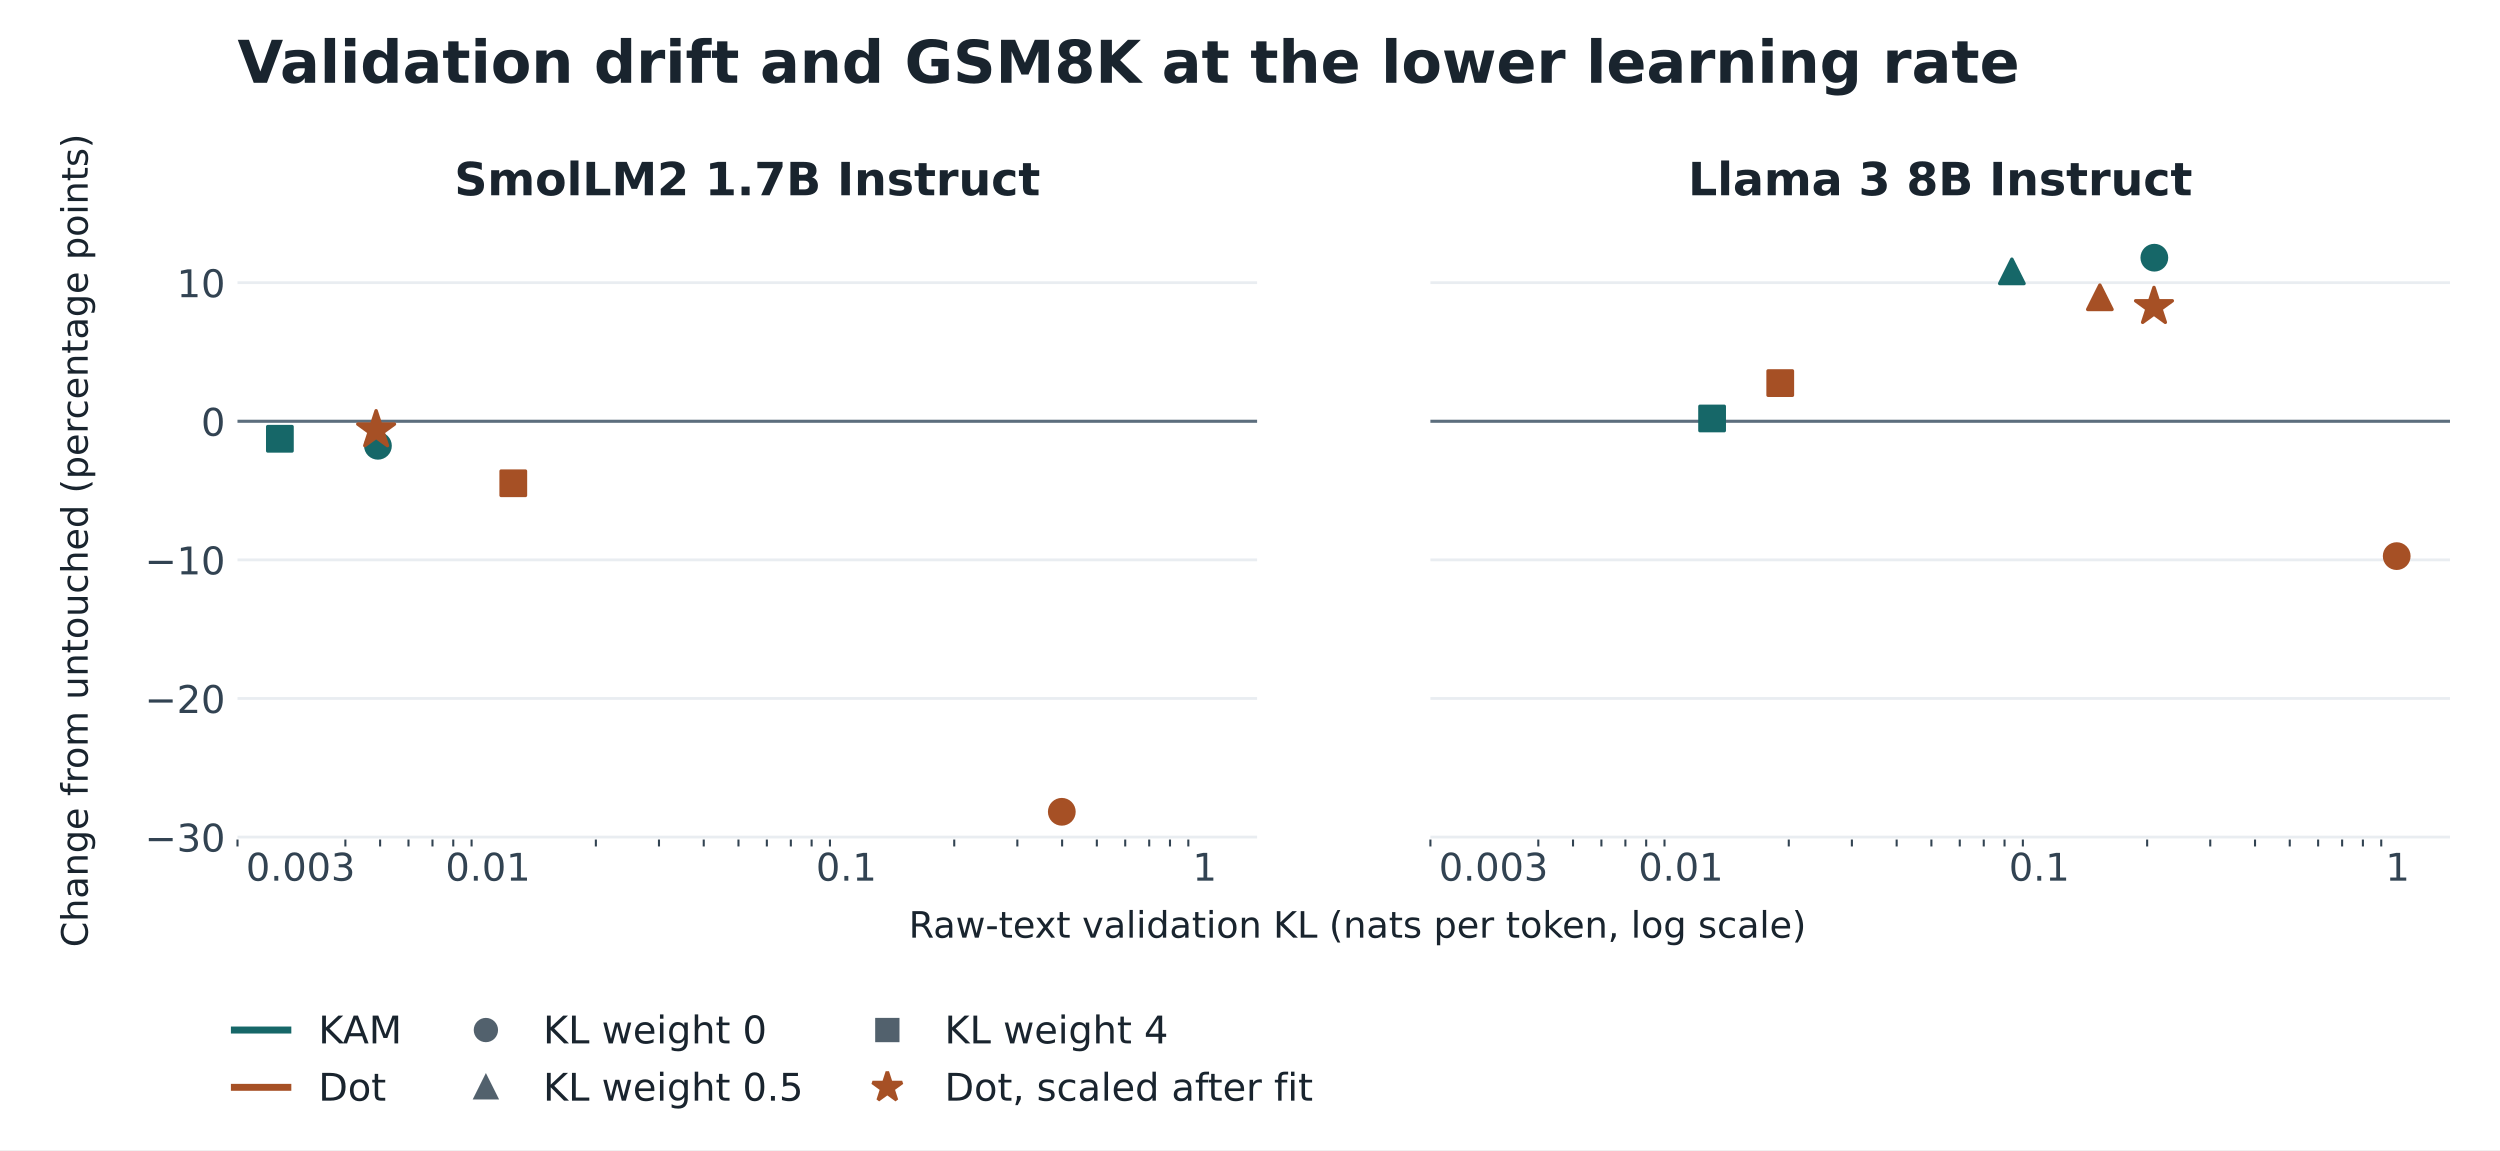
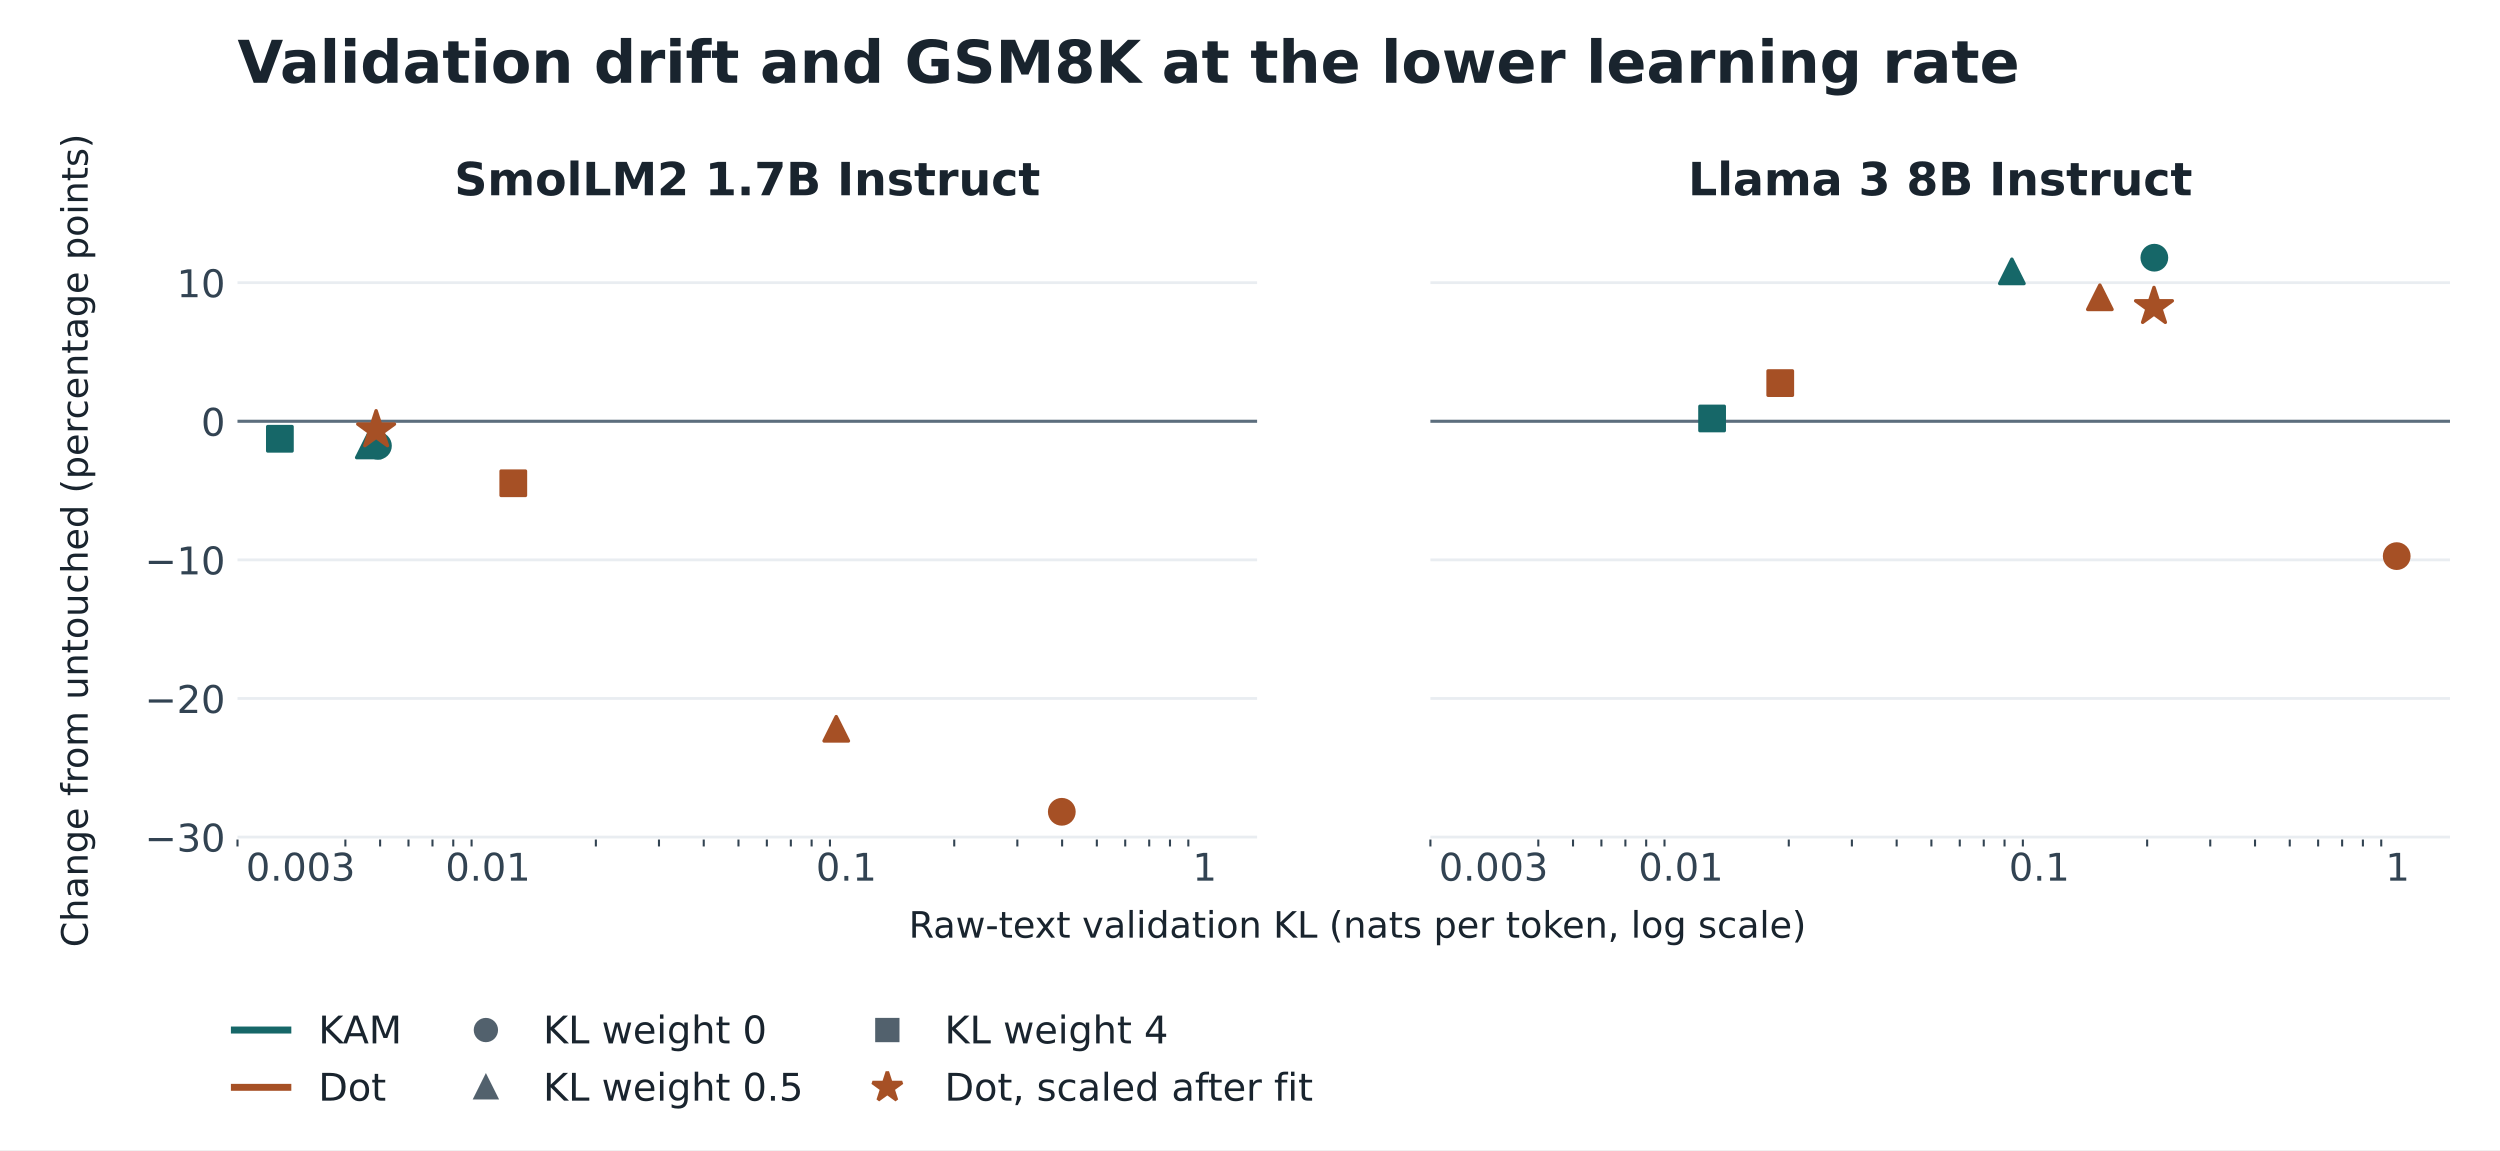
<svg xmlns="http://www.w3.org/2000/svg" xmlns:xlink="http://www.w3.org/1999/xlink" width="720pt" height="331.2pt" viewBox="0 0 720 331.2" version="1.1">
  <defs>
    <style type="text/css">*{stroke-linejoin: round; stroke-linecap: butt}</style>
  </defs>
  <g id="figure_1">
    <g id="patch_1">
      <path d="M 0 331.2 L 720 331.2 L 720 0 L 0 0 z " style="fill: #ffffff" />
    </g>
    <g id="axes_1">
      <g id="patch_2">
        <path d="M 68.4 241.776 L 362.041 241.776 L 362.041 66.24 L 68.4 66.24 z " style="fill: #ffffff" />
      </g>
      <g id="matplotlib.axis_1">
        <g id="xtick_1">
          <g id="line2d_1" />
          <g id="text_1">
            <text style="font-size: 11px; font-family: 'DejaVu Sans'; text-anchor: middle; fill: #324352" x="86.574" y="253.633" transform="rotate(-0 86.57425 253.6334)">0.003</text>
          </g>
        </g>
        <g id="xtick_2">
          <g id="line2d_2" />
          <g id="text_2">
            <text style="font-size: 11px; font-family: 'DejaVu Sans'; text-anchor: middle; fill: #324352" x="140.54" y="253.633" transform="rotate(-0 140.5402 253.6334)">0.01</text>
          </g>
        </g>
        <g id="xtick_3">
          <g id="line2d_3" />
          <g id="text_3">
            <text style="font-size: 11px; font-family: 'DejaVu Sans'; text-anchor: middle; fill: #324352" x="243.749" y="253.633" transform="rotate(-0 243.7495 253.6334)">0.1</text>
          </g>
        </g>
        <g id="xtick_4">
          <g id="line2d_4" />
          <g id="text_4">
            <text style="font-size: 11px; font-family: 'DejaVu Sans'; text-anchor: middle; fill: #324352" x="346.959" y="253.633" transform="rotate(-0 346.9588 253.6334)">1</text>
          </g>
        </g>
        <g id="xtick_5">
          <g id="line2d_5">
            <defs>
              <path id="m74d2c9d410" d="M 0 0 L 0 2 " style="stroke: #324352; stroke-width: 0.6" />
            </defs>
            <g>
              <use xlink:href="#m74d2c9d410" x="68.4" y="241.776" style="fill: #324352; stroke: #324352; stroke-width: 0.6" />
            </g>
          </g>
        </g>
        <g id="xtick_6">
          <g id="line2d_6">
            <g>
              <use xlink:href="#m74d2c9d410" x="99.469" y="241.776" style="fill: #324352; stroke: #324352; stroke-width: 0.6" />
            </g>
          </g>
        </g>
        <g id="xtick_7">
          <g id="line2d_7">
            <g>
              <use xlink:href="#m74d2c9d410" x="109.471" y="241.776" style="fill: #324352; stroke: #324352; stroke-width: 0.6" />
            </g>
          </g>
        </g>
        <g id="xtick_8">
          <g id="line2d_8">
            <g>
              <use xlink:href="#m74d2c9d410" x="117.643" y="241.776" style="fill: #324352; stroke: #324352; stroke-width: 0.6" />
            </g>
          </g>
        </g>
        <g id="xtick_9">
          <g id="line2d_9">
            <g>
              <use xlink:href="#m74d2c9d410" x="124.553" y="241.776" style="fill: #324352; stroke: #324352; stroke-width: 0.6" />
            </g>
          </g>
        </g>
        <g id="xtick_10">
          <g id="line2d_10">
            <g>
              <use xlink:href="#m74d2c9d410" x="130.538" y="241.776" style="fill: #324352; stroke: #324352; stroke-width: 0.6" />
            </g>
          </g>
        </g>
        <g id="xtick_11">
          <g id="line2d_11">
            <g>
              <use xlink:href="#m74d2c9d410" x="135.818" y="241.776" style="fill: #324352; stroke: #324352; stroke-width: 0.6" />
            </g>
          </g>
        </g>
        <g id="xtick_12">
          <g id="line2d_12">
            <g>
              <use xlink:href="#m74d2c9d410" x="171.609" y="241.776" style="fill: #324352; stroke: #324352; stroke-width: 0.6" />
            </g>
          </g>
        </g>
        <g id="xtick_13">
          <g id="line2d_13">
            <g>
              <use xlink:href="#m74d2c9d410" x="189.784" y="241.776" style="fill: #324352; stroke: #324352; stroke-width: 0.6" />
            </g>
          </g>
        </g>
        <g id="xtick_14">
          <g id="line2d_14">
            <g>
              <use xlink:href="#m74d2c9d410" x="202.678" y="241.776" style="fill: #324352; stroke: #324352; stroke-width: 0.6" />
            </g>
          </g>
        </g>
        <g id="xtick_15">
          <g id="line2d_15">
            <g>
              <use xlink:href="#m74d2c9d410" x="212.68" y="241.776" style="fill: #324352; stroke: #324352; stroke-width: 0.6" />
            </g>
          </g>
        </g>
        <g id="xtick_16">
          <g id="line2d_16">
            <g>
              <use xlink:href="#m74d2c9d410" x="220.853" y="241.776" style="fill: #324352; stroke: #324352; stroke-width: 0.6" />
            </g>
          </g>
        </g>
        <g id="xtick_17">
          <g id="line2d_17">
            <g>
              <use xlink:href="#m74d2c9d410" x="227.762" y="241.776" style="fill: #324352; stroke: #324352; stroke-width: 0.6" />
            </g>
          </g>
        </g>
        <g id="xtick_18">
          <g id="line2d_18">
            <g>
              <use xlink:href="#m74d2c9d410" x="233.747" y="241.776" style="fill: #324352; stroke: #324352; stroke-width: 0.6" />
            </g>
          </g>
        </g>
        <g id="xtick_19">
          <g id="line2d_19">
            <g>
              <use xlink:href="#m74d2c9d410" x="239.027" y="241.776" style="fill: #324352; stroke: #324352; stroke-width: 0.6" />
            </g>
          </g>
        </g>
        <g id="xtick_20">
          <g id="line2d_20">
            <g>
              <use xlink:href="#m74d2c9d410" x="274.819" y="241.776" style="fill: #324352; stroke: #324352; stroke-width: 0.6" />
            </g>
          </g>
        </g>
        <g id="xtick_21">
          <g id="line2d_21">
            <g>
              <use xlink:href="#m74d2c9d410" x="292.993" y="241.776" style="fill: #324352; stroke: #324352; stroke-width: 0.6" />
            </g>
          </g>
        </g>
        <g id="xtick_22">
          <g id="line2d_22">
            <g>
              <use xlink:href="#m74d2c9d410" x="305.888" y="241.776" style="fill: #324352; stroke: #324352; stroke-width: 0.6" />
            </g>
          </g>
        </g>
        <g id="xtick_23">
          <g id="line2d_23">
            <g>
              <use xlink:href="#m74d2c9d410" x="315.89" y="241.776" style="fill: #324352; stroke: #324352; stroke-width: 0.6" />
            </g>
          </g>
        </g>
        <g id="xtick_24">
          <g id="line2d_24">
            <g>
              <use xlink:href="#m74d2c9d410" x="324.062" y="241.776" style="fill: #324352; stroke: #324352; stroke-width: 0.6" />
            </g>
          </g>
        </g>
        <g id="xtick_25">
          <g id="line2d_25">
            <g>
              <use xlink:href="#m74d2c9d410" x="330.971" y="241.776" style="fill: #324352; stroke: #324352; stroke-width: 0.6" />
            </g>
          </g>
        </g>
        <g id="xtick_26">
          <g id="line2d_26">
            <g>
              <use xlink:href="#m74d2c9d410" x="336.957" y="241.776" style="fill: #324352; stroke: #324352; stroke-width: 0.6" />
            </g>
          </g>
        </g>
        <g id="xtick_27">
          <g id="line2d_27">
            <g>
              <use xlink:href="#m74d2c9d410" x="342.236" y="241.776" style="fill: #324352; stroke: #324352; stroke-width: 0.6" />
            </g>
          </g>
        </g>
      </g>
      <g id="matplotlib.axis_2">
        <g id="ytick_1">
          <g id="line2d_28">
            <path d="M 68.4 241.07 L 362.041 241.07 " clip-path="url(#pafe25dee75)" style="fill: none; stroke: #e9edf1; stroke-width: 0.8; stroke-linecap: square" />
          </g>
          <g id="line2d_29" />
          <g id="text_5">
            <text style="font-size: 11px; font-family: 'DejaVu Sans'; text-anchor: end; fill: #324352" x="64.9" y="245.249" transform="rotate(-0 64.9 245.2486)">−30</text>
          </g>
        </g>
        <g id="ytick_2">
          <g id="line2d_30">
            <path d="M 68.4 201.155 L 362.041 201.155 " clip-path="url(#pafe25dee75)" style="fill: none; stroke: #e9edf1; stroke-width: 0.8; stroke-linecap: square" />
          </g>
          <g id="line2d_31" />
          <g id="text_6">
            <text style="font-size: 11px; font-family: 'DejaVu Sans'; text-anchor: end; fill: #324352" x="64.9" y="205.334" transform="rotate(-0 64.9 205.3339)">−20</text>
          </g>
        </g>
        <g id="ytick_3">
          <g id="line2d_32">
            <path d="M 68.4 161.24 L 362.041 161.24 " clip-path="url(#pafe25dee75)" style="fill: none; stroke: #e9edf1; stroke-width: 0.8; stroke-linecap: square" />
          </g>
          <g id="line2d_33" />
          <g id="text_7">
            <text style="font-size: 11px; font-family: 'DejaVu Sans'; text-anchor: end; fill: #324352" x="64.9" y="165.419" transform="rotate(-0 64.9 165.4192)">−10</text>
          </g>
        </g>
        <g id="ytick_4">
          <g id="line2d_34">
            <path d="M 68.4 121.326 L 362.041 121.326 " clip-path="url(#pafe25dee75)" style="fill: none; stroke: #e9edf1; stroke-width: 0.8; stroke-linecap: square" />
          </g>
          <g id="line2d_35" />
          <g id="text_8">
            <text style="font-size: 11px; font-family: 'DejaVu Sans'; text-anchor: end; fill: #324352" x="64.9" y="125.504" transform="rotate(-0 64.9 125.5045)">0</text>
          </g>
        </g>
        <g id="ytick_5">
          <g id="line2d_36">
            <path d="M 68.4 81.411 L 362.041 81.411 " clip-path="url(#pafe25dee75)" style="fill: none; stroke: #e9edf1; stroke-width: 0.8; stroke-linecap: square" />
          </g>
          <g id="line2d_37" />
          <g id="text_9">
            <text style="font-size: 11px; font-family: 'DejaVu Sans'; text-anchor: end; fill: #324352" x="64.9" y="85.59" transform="rotate(-0 64.9 85.58973)">10</text>
          </g>
        </g>
      </g>
      <g id="line2d_38">
        <path d="M 68.4 121.326 L 362.041 121.326 " clip-path="url(#pafe25dee75)" style="fill: none; stroke: #5c6e7d; stroke-width: 0.9; stroke-linecap: square" />
      </g>
      <g id="PathCollection_1">
        <defs>
          <path id="m84d63448d3" d="M 0 3.5 C 0.928 3.5 1.819 3.131 2.475 2.475 C 3.131 1.819 3.5 0.928 3.5 0 C 3.5 -0.928 3.131 -1.819 2.475 -2.475 C 1.819 -3.131 0.928 -3.5 0 -3.5 C -0.928 -3.5 -1.819 -3.131 -2.475 -2.475 C -3.131 -1.819 -3.5 -0.928 -3.5 0 C -3.5 0.928 -3.131 1.819 -2.475 2.475 C -1.819 3.131 -0.928 3.5 0 3.5 z " style="stroke: #166768" />
        </defs>
        <g clip-path="url(#pafe25dee75)">
          <use xlink:href="#m84d63448d3" x="108.844" y="128.387" style="fill: #166768; stroke: #166768" />
        </g>
      </g>
      <g id="PathCollection_2">
        <defs>
+           <path id="me8ebca5dc8" d="M 0 -3.5 L -3.5 3.5 L 3.5 3.5 z " style="stroke: #166768" />
+         </defs>
+         <g clip-path="url(#pafe25dee75)">
+           <use xlink:href="#me8ebca5dc8" x="106.216" y="128.286" style="fill: #166768; stroke: #166768" />
+         </g>
+       </g>
+       <g id="PathCollection_3">
+         <defs>
          <path id="m122902267e" d="M -3.5 3.5 L 3.5 3.5 L 3.5 -3.5 L -3.5 -3.5 z " style="stroke: #166768" />
        </defs>
        <g clip-path="url(#pafe25dee75)">
          <use xlink:href="#m122902267e" x="80.606" y="126.369" style="fill: #166768; stroke: #166768" />
        </g>
      </g>
-       <g id="PathCollection_3">
+       <g id="PathCollection_4">
        <defs>
          <path id="md51f043b58" d="M 0 3.5 C 0.928 3.5 1.819 3.131 2.475 2.475 C 3.131 1.819 3.5 0.928 3.5 0 C 3.5 -0.928 3.131 -1.819 2.475 -2.475 C 1.819 -3.131 0.928 -3.5 0 -3.5 C -0.928 -3.5 -1.819 -3.131 -2.475 -2.475 C -3.131 -1.819 -3.5 -0.928 -3.5 0 C -3.5 0.928 -3.131 1.819 -2.475 2.475 C -1.819 3.131 -0.928 3.5 0 3.5 z " style="stroke: #a65025" />
        </defs>
        <g clip-path="url(#pafe25dee75)">
          <use xlink:href="#md51f043b58" x="305.8" y="233.797" style="fill: #a65025; stroke: #a65025" />
        </g>
      </g>
-       <g id="PathCollection_4">
+       <g id="PathCollection_5">
+         <defs>
+           <path id="md207732553" d="M 0 -3.5 L -3.5 3.5 L 3.5 3.5 z " style="stroke: #a65025" />
+         </defs>
+         <g clip-path="url(#pafe25dee75)">
+           <use xlink:href="#md207732553" x="240.838" y="209.891" style="fill: #a65025; stroke: #a65025" />
+         </g>
+       </g>
+       <g id="PathCollection_6">
        <defs>
          <path id="mdb3903027b" d="M -3.5 3.5 L 3.5 3.5 L 3.5 -3.5 L -3.5 -3.5 z " style="stroke: #a65025" />
        </defs>
        <g clip-path="url(#pafe25dee75)">
          <use xlink:href="#mdb3903027b" x="147.825" y="139.18" style="fill: #a65025; stroke: #a65025" />
        </g>
      </g>
      <g id="text_10">
        <text style="font-weight: 700; font-size: 13.2px; font-family: 'DejaVu Sans'; text-anchor: middle; fill: #19242e" x="215.22" y="56.24" transform="rotate(-0 215.2203 56.24)">SmolLM2 1.7B Instruct</text>
      </g>
-       <g id="PathCollection_5">
+       <g id="PathCollection_7">
        <defs>
          <path id="mb15d4fd295" d="M 0 -5.545 L -1.245 -1.714 L -5.274 -1.714 L -2.014 0.655 L -3.259 4.486 L -0 2.118 L 3.259 4.486 L 2.014 0.655 L 5.274 -1.714 L 1.245 -1.714 z " style="stroke: #a65025" />
        </defs>
        <g clip-path="url(#pafe25dee75)">
          <use xlink:href="#mb15d4fd295" x="108.323" y="123.848" style="fill: #a65025; stroke: #a65025" />
        </g>
      </g>
    </g>
    <g id="axes_2">
      <g id="patch_3">
        <path d="M 411.959 241.776 L 705.6 241.776 L 705.6 66.24 L 411.959 66.24 z " style="fill: #ffffff" />
      </g>
      <g id="matplotlib.axis_3">
        <g id="xtick_28">
          <g id="line2d_39" />
          <g id="text_11">
            <text style="font-size: 11px; font-family: 'DejaVu Sans'; text-anchor: middle; fill: #324352" x="430.134" y="253.633" transform="rotate(-0 430.1337 253.6334)">0.003</text>
          </g>
        </g>
        <g id="xtick_29">
          <g id="line2d_40" />
          <g id="text_12">
            <text style="font-size: 11px; font-family: 'DejaVu Sans'; text-anchor: middle; fill: #324352" x="484.1" y="253.633" transform="rotate(-0 484.0996 253.6334)">0.01</text>
          </g>
        </g>
        <g id="xtick_30">
          <g id="line2d_41" />
          <g id="text_13">
            <text style="font-size: 11px; font-family: 'DejaVu Sans'; text-anchor: middle; fill: #324352" x="587.309" y="253.633" transform="rotate(-0 587.3089 253.6334)">0.1</text>
          </g>
        </g>
        <g id="xtick_31">
          <g id="line2d_42" />
          <g id="text_14">
            <text style="font-size: 11px; font-family: 'DejaVu Sans'; text-anchor: middle; fill: #324352" x="690.518" y="253.633" transform="rotate(-0 690.5182 253.6334)">1</text>
          </g>
        </g>
        <g id="xtick_32">
          <g id="line2d_43">
            <g>
              <use xlink:href="#m74d2c9d410" x="411.959" y="241.776" style="fill: #324352; stroke: #324352; stroke-width: 0.6" />
            </g>
          </g>
        </g>
        <g id="xtick_33">
          <g id="line2d_44">
            <g>
              <use xlink:href="#m74d2c9d410" x="443.029" y="241.776" style="fill: #324352; stroke: #324352; stroke-width: 0.6" />
            </g>
          </g>
        </g>
        <g id="xtick_34">
          <g id="line2d_45">
            <g>
              <use xlink:href="#m74d2c9d410" x="453.031" y="241.776" style="fill: #324352; stroke: #324352; stroke-width: 0.6" />
            </g>
          </g>
        </g>
        <g id="xtick_35">
          <g id="line2d_46">
            <g>
              <use xlink:href="#m74d2c9d410" x="461.203" y="241.776" style="fill: #324352; stroke: #324352; stroke-width: 0.6" />
            </g>
          </g>
        </g>
        <g id="xtick_36">
          <g id="line2d_47">
            <g>
              <use xlink:href="#m74d2c9d410" x="468.112" y="241.776" style="fill: #324352; stroke: #324352; stroke-width: 0.6" />
            </g>
          </g>
        </g>
        <g id="xtick_37">
          <g id="line2d_48">
            <g>
              <use xlink:href="#m74d2c9d410" x="474.098" y="241.776" style="fill: #324352; stroke: #324352; stroke-width: 0.6" />
            </g>
          </g>
        </g>
        <g id="xtick_38">
          <g id="line2d_49">
            <g>
              <use xlink:href="#m74d2c9d410" x="479.377" y="241.776" style="fill: #324352; stroke: #324352; stroke-width: 0.6" />
            </g>
          </g>
        </g>
        <g id="xtick_39">
          <g id="line2d_50">
            <g>
              <use xlink:href="#m74d2c9d410" x="515.169" y="241.776" style="fill: #324352; stroke: #324352; stroke-width: 0.6" />
            </g>
          </g>
        </g>
        <g id="xtick_40">
          <g id="line2d_51">
            <g>
              <use xlink:href="#m74d2c9d410" x="533.343" y="241.776" style="fill: #324352; stroke: #324352; stroke-width: 0.6" />
            </g>
          </g>
        </g>
        <g id="xtick_41">
          <g id="line2d_52">
            <g>
              <use xlink:href="#m74d2c9d410" x="546.238" y="241.776" style="fill: #324352; stroke: #324352; stroke-width: 0.6" />
            </g>
          </g>
        </g>
        <g id="xtick_42">
          <g id="line2d_53">
            <g>
              <use xlink:href="#m74d2c9d410" x="556.24" y="241.776" style="fill: #324352; stroke: #324352; stroke-width: 0.6" />
            </g>
          </g>
        </g>
        <g id="xtick_43">
          <g id="line2d_54">
            <g>
              <use xlink:href="#m74d2c9d410" x="564.412" y="241.776" style="fill: #324352; stroke: #324352; stroke-width: 0.6" />
            </g>
          </g>
        </g>
        <g id="xtick_44">
          <g id="line2d_55">
            <g>
              <use xlink:href="#m74d2c9d410" x="571.322" y="241.776" style="fill: #324352; stroke: #324352; stroke-width: 0.6" />
            </g>
          </g>
        </g>
        <g id="xtick_45">
          <g id="line2d_56">
            <g>
              <use xlink:href="#m74d2c9d410" x="577.307" y="241.776" style="fill: #324352; stroke: #324352; stroke-width: 0.6" />
            </g>
          </g>
        </g>
        <g id="xtick_46">
          <g id="line2d_57">
            <g>
              <use xlink:href="#m74d2c9d410" x="582.586" y="241.776" style="fill: #324352; stroke: #324352; stroke-width: 0.6" />
            </g>
          </g>
        </g>
        <g id="xtick_47">
          <g id="line2d_58">
            <g>
              <use xlink:href="#m74d2c9d410" x="618.378" y="241.776" style="fill: #324352; stroke: #324352; stroke-width: 0.6" />
            </g>
          </g>
        </g>
        <g id="xtick_48">
          <g id="line2d_59">
            <g>
              <use xlink:href="#m74d2c9d410" x="636.552" y="241.776" style="fill: #324352; stroke: #324352; stroke-width: 0.6" />
            </g>
          </g>
        </g>
        <g id="xtick_49">
          <g id="line2d_60">
            <g>
              <use xlink:href="#m74d2c9d410" x="649.447" y="241.776" style="fill: #324352; stroke: #324352; stroke-width: 0.6" />
            </g>
          </g>
        </g>
        <g id="xtick_50">
          <g id="line2d_61">
            <g>
              <use xlink:href="#m74d2c9d410" x="659.449" y="241.776" style="fill: #324352; stroke: #324352; stroke-width: 0.6" />
            </g>
          </g>
        </g>
        <g id="xtick_51">
          <g id="line2d_62">
            <g>
              <use xlink:href="#m74d2c9d410" x="667.621" y="241.776" style="fill: #324352; stroke: #324352; stroke-width: 0.6" />
            </g>
          </g>
        </g>
        <g id="xtick_52">
          <g id="line2d_63">
            <g>
              <use xlink:href="#m74d2c9d410" x="674.531" y="241.776" style="fill: #324352; stroke: #324352; stroke-width: 0.6" />
            </g>
          </g>
        </g>
        <g id="xtick_53">
          <g id="line2d_64">
            <g>
              <use xlink:href="#m74d2c9d410" x="680.516" y="241.776" style="fill: #324352; stroke: #324352; stroke-width: 0.6" />
            </g>
          </g>
        </g>
        <g id="xtick_54">
          <g id="line2d_65">
            <g>
              <use xlink:href="#m74d2c9d410" x="685.796" y="241.776" style="fill: #324352; stroke: #324352; stroke-width: 0.6" />
            </g>
          </g>
        </g>
      </g>
      <g id="matplotlib.axis_4">
        <g id="ytick_6">
          <g id="line2d_66">
            <path d="M 411.959 241.07 L 705.6 241.07 " clip-path="url(#pcef80501f6)" style="fill: none; stroke: #e9edf1; stroke-width: 0.8; stroke-linecap: square" />
          </g>
          <g id="line2d_67" />
        </g>
        <g id="ytick_7">
          <g id="line2d_68">
            <path d="M 411.959 201.155 L 705.6 201.155 " clip-path="url(#pcef80501f6)" style="fill: none; stroke: #e9edf1; stroke-width: 0.8; stroke-linecap: square" />
          </g>
          <g id="line2d_69" />
        </g>
        <g id="ytick_8">
          <g id="line2d_70">
            <path d="M 411.959 161.24 L 705.6 161.24 " clip-path="url(#pcef80501f6)" style="fill: none; stroke: #e9edf1; stroke-width: 0.8; stroke-linecap: square" />
          </g>
          <g id="line2d_71" />
        </g>
        <g id="ytick_9">
          <g id="line2d_72">
            <path d="M 411.959 121.326 L 705.6 121.326 " clip-path="url(#pcef80501f6)" style="fill: none; stroke: #e9edf1; stroke-width: 0.8; stroke-linecap: square" />
          </g>
          <g id="line2d_73" />
        </g>
        <g id="ytick_10">
          <g id="line2d_74">
            <path d="M 411.959 81.411 L 705.6 81.411 " clip-path="url(#pcef80501f6)" style="fill: none; stroke: #e9edf1; stroke-width: 0.8; stroke-linecap: square" />
          </g>
          <g id="line2d_75" />
        </g>
      </g>
      <g id="line2d_76">
        <path d="M 411.959 121.326 L 705.6 121.326 " clip-path="url(#pcef80501f6)" style="fill: none; stroke: #5c6e7d; stroke-width: 0.9; stroke-linecap: square" />
      </g>
-       <g id="PathCollection_6">
+       <g id="PathCollection_8">
        <g clip-path="url(#pcef80501f6)">
          <use xlink:href="#m84d63448d3" x="620.451" y="74.219" style="fill: #166768; stroke: #166768" />
        </g>
      </g>
-       <g id="PathCollection_7">
-         <defs>
-           <path id="me8ebca5dc8" d="M 0 -3.5 L -3.5 3.5 L 3.5 3.5 z " style="stroke: #166768" />
-         </defs>
+       <g id="PathCollection_9">
        <g clip-path="url(#pcef80501f6)">
          <use xlink:href="#me8ebca5dc8" x="579.418" y="78.153" style="fill: #166768; stroke: #166768" />
        </g>
      </g>
-       <g id="PathCollection_8">
+       <g id="PathCollection_10">
        <g clip-path="url(#pcef80501f6)">
          <use xlink:href="#m122902267e" x="493.084" y="120.519" style="fill: #166768; stroke: #166768" />
        </g>
      </g>
-       <g id="PathCollection_9">
+       <g id="PathCollection_11">
        <g clip-path="url(#pcef80501f6)">
          <use xlink:href="#md51f043b58" x="690.252" y="160.161" style="fill: #a65025; stroke: #a65025" />
        </g>
      </g>
-       <g id="PathCollection_10">
-         <defs>
-           <path id="md207732553" d="M 0 -3.5 L -3.5 3.5 L 3.5 3.5 z " style="stroke: #a65025" />
-         </defs>
+       <g id="PathCollection_12">
        <g clip-path="url(#pcef80501f6)">
          <use xlink:href="#md207732553" x="604.761" y="85.617" style="fill: #a65025; stroke: #a65025" />
        </g>
      </g>
-       <g id="PathCollection_11">
+       <g id="PathCollection_13">
        <g clip-path="url(#pcef80501f6)">
          <use xlink:href="#mdb3903027b" x="512.71" y="110.331" style="fill: #a65025; stroke: #a65025" />
        </g>
      </g>
      <g id="text_15">
        <text style="font-weight: 700; font-size: 13.2px; font-family: 'DejaVu Sans'; text-anchor: middle; fill: #19242e" x="558.78" y="56.24" transform="rotate(-0 558.7797 56.24)">Llama 3 8B Instruct</text>
      </g>
-       <g id="PathCollection_12">
+       <g id="PathCollection_14">
        <g clip-path="url(#pcef80501f6)">
          <use xlink:href="#mb15d4fd295" x="620.348" y="88.341" style="fill: #a65025; stroke: #a65025" />
        </g>
      </g>
    </g>
    <g id="text_16">
      <text style="font-weight: 700; font-size: 17px; font-family: 'DejaVu Sans'; text-anchor: start; fill: #19242e" x="68.4" y="23.847" transform="rotate(-0 68.4 23.84694)">Validation drift and GSM8K at the lower learning rate</text>
    </g>
    <g id="text_17">
      <text style="font-size: 10.5px; font-family: 'DejaVu Sans'; fill: #19242e" transform="translate(25.25836 272.7948) rotate(-90)">Change from untouched (percentage points)</text>
    </g>
    <g id="text_18">
      <text style="font-size: 10.5px; font-family: 'DejaVu Sans'; text-anchor: middle; fill: #19242e" x="390.96" y="270.055" transform="rotate(-0 390.96 270.0551)">Raw-text validation KL (nats per token, log scale)</text>
    </g>
    <g id="legend_1">
      <g id="line2d_77">
        <path d="M 67.5 296.651 L 75.2 296.651 L 82.9 296.651 " style="fill: none; stroke: #166768; stroke-width: 2; stroke-linecap: square" />
      </g>
      <g id="text_19">
        <text style="font-size: 11px; font-family: 'DejaVu Sans'; text-anchor: start; fill: #19242e" x="91.7" y="300.501" transform="rotate(-0 91.7 300.5006)">KAM</text>
      </g>
      <g id="line2d_78">
        <path d="M 67.5 313.151 L 75.2 313.151 L 82.9 313.151 " style="fill: none; stroke: #a65025; stroke-width: 2; stroke-linecap: square" />
      </g>
      <g id="text_20">
        <text style="font-size: 11px; font-family: 'DejaVu Sans'; text-anchor: start; fill: #19242e" x="91.7" y="317.001" transform="rotate(-0 91.7 317.0014)">Dot</text>
      </g>
      <g id="line2d_79">
        <defs>
          <path id="mb33a819926" d="M 0 3 C 0.796 3 1.559 2.684 2.121 2.121 C 2.684 1.559 3 0.796 3 0 C 3 -0.796 2.684 -1.559 2.121 -2.121 C 1.559 -2.684 0.796 -3 0 -3 C -0.796 -3 -1.559 -2.684 -2.121 -2.121 C -2.684 -1.559 -3 -0.796 -3 0 C -3 0.796 -2.684 1.559 -2.121 2.121 C -1.559 2.684 -0.796 3 0 3 z " style="stroke: #52616d" />
        </defs>
        <g>
          <use xlink:href="#mb33a819926" x="139.937" y="296.651" style="fill: #52616d; stroke: #52616d" />
        </g>
      </g>
      <g id="text_21">
        <text style="font-size: 11px; font-family: 'DejaVu Sans'; text-anchor: start; fill: #19242e" x="156.437" y="300.501" transform="rotate(-0 156.4367 300.5006)">KL weight 0</text>
      </g>
      <g id="line2d_80">
        <defs>
          <path id="m229e698f7b" d="M 0 -3 L -3 3 L 3 3 z " style="stroke: #52616d; stroke-linejoin: miter" />
        </defs>
        <g>
          <use xlink:href="#m229e698f7b" x="139.937" y="313.151" style="fill: #52616d; stroke: #52616d; stroke-linejoin: miter" />
        </g>
      </g>
      <g id="text_22">
        <text style="font-size: 11px; font-family: 'DejaVu Sans'; text-anchor: start; fill: #19242e" x="156.437" y="317.001" transform="rotate(-0 156.4367 317.0014)">KL weight 0.5</text>
      </g>
      <g id="line2d_81">
        <defs>
          <path id="mce35ff9de1" d="M -3 3 L 3 3 L 3 -3 L -3 -3 z " style="stroke: #52616d; stroke-linejoin: miter" />
        </defs>
        <g>
          <use xlink:href="#mce35ff9de1" x="255.552" y="296.651" style="fill: #52616d; stroke: #52616d; stroke-linejoin: miter" />
        </g>
      </g>
      <g id="text_23">
        <text style="font-size: 11px; font-family: 'DejaVu Sans'; text-anchor: start; fill: #19242e" x="272.052" y="300.501" transform="rotate(-0 272.0519 300.5006)">KL weight 4</text>
      </g>
      <g id="line2d_82">
        <defs>
          <path id="mf4fb60f120" d="M 0 -4.5 L -1.01 -1.391 L -4.28 -1.391 L -1.635 0.531 L -2.645 3.641 L -0 1.719 L 2.645 3.641 L 1.635 0.531 L 4.28 -1.391 L 1.01 -1.391 z " style="stroke: #a65025; stroke-linejoin: bevel" />
        </defs>
        <g>
          <use xlink:href="#mf4fb60f120" x="255.552" y="313.151" style="fill: #a65025; stroke: #a65025; stroke-linejoin: bevel" />
        </g>
      </g>
      <g id="text_24">
        <text style="font-size: 11px; font-family: 'DejaVu Sans'; text-anchor: start; fill: #19242e" x="272.052" y="317.001" transform="rotate(-0 272.0519 317.0014)">Dot, scaled after fit</text>
      </g>
    </g>
  </g>
  <defs>
    <clipPath id="pafe25dee75">
      <rect x="68.4" y="66.24" width="293.641" height="175.536" />
    </clipPath>
    <clipPath id="pcef80501f6">
      <rect x="411.959" y="66.24" width="293.641" height="175.536" />
    </clipPath>
  </defs>
</svg>
